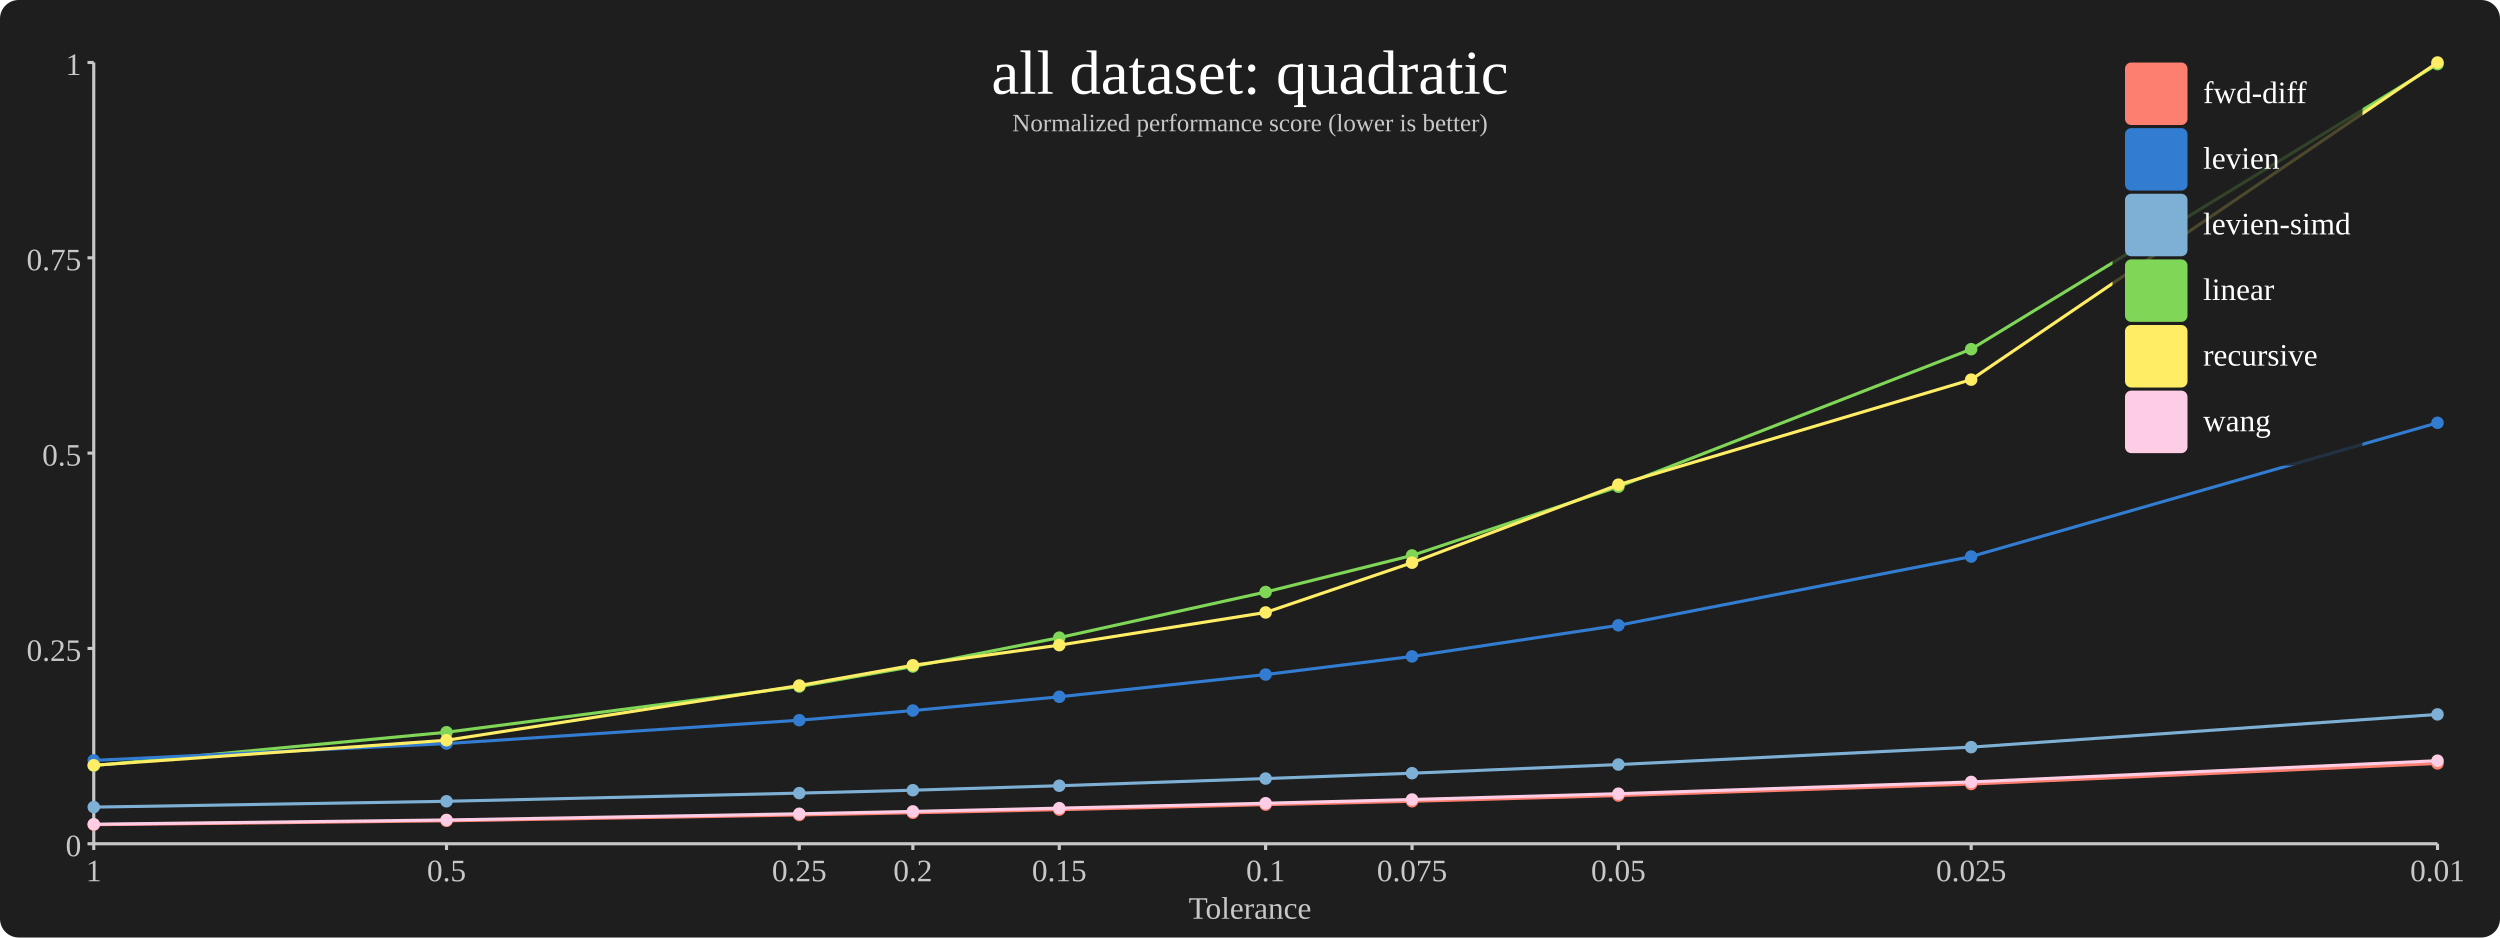
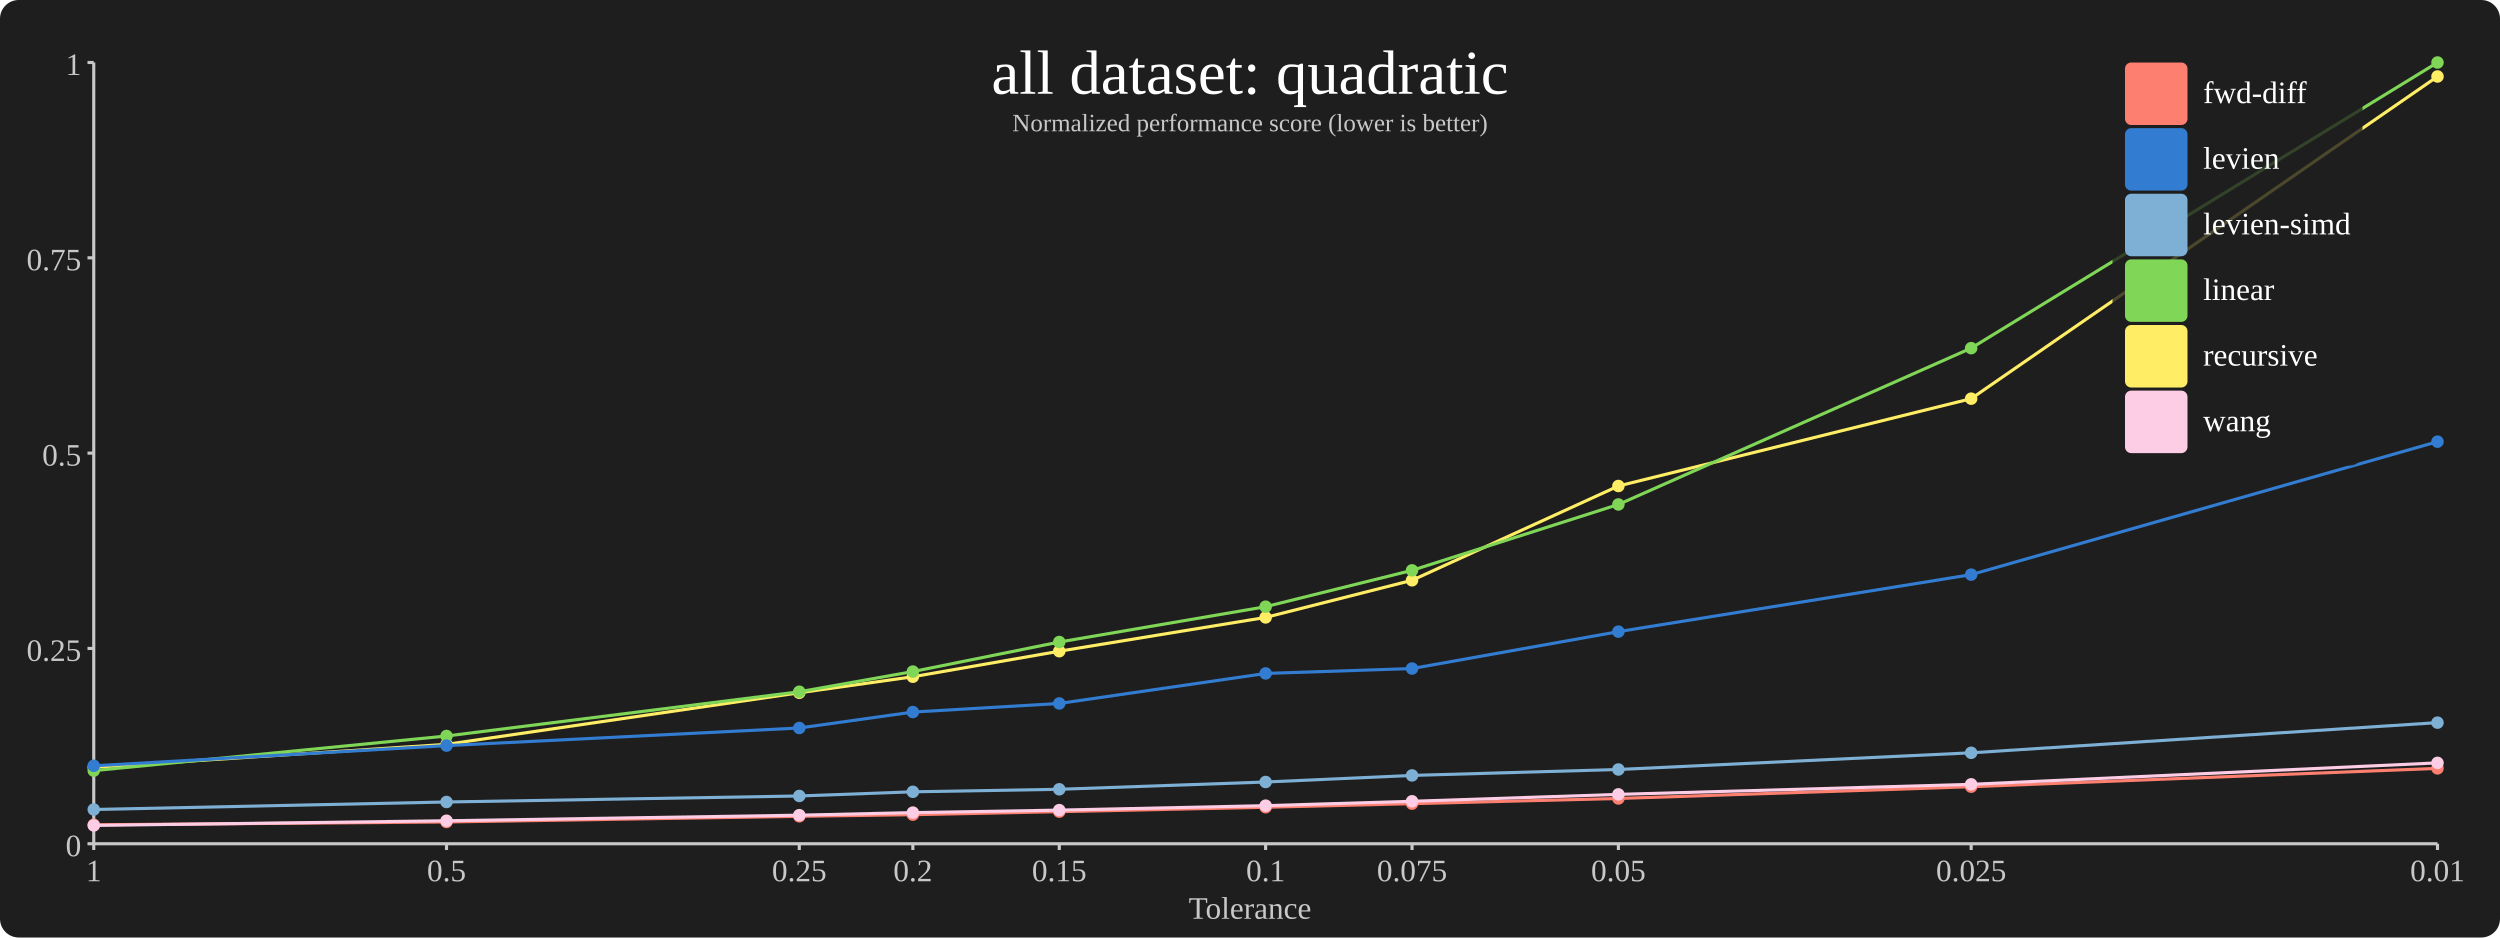
<svg xmlns="http://www.w3.org/2000/svg" viewBox="0 0 800 300">
  <rect x="0" y="0" width="800" height="300" ry="6" style="fill:rgb(30,30,30);stroke:none;fill-opacity:1;stroke-opacity:1;" />
  <path d="M 30 20 L 30 270" style="stroke:rgb(200,200,200);stroke-width:1" />
  <path d="M 30 270 L 780 270" style="stroke:rgb(200,200,200);stroke-width:1" />
  <path d="M 780 270 L 780 272" style="stroke:rgb(200,200,200);stroke-width:1" />
  <text x="780" y="282" style="font-size:10px;fill:rgb(200,200,200);text-anchor:middle;text-align:center;"> 0.01 </text>
  <path d="M 630.772 270 L 630.772 272" style="stroke:rgb(200,200,200);stroke-width:1" />
  <text x="630.772" y="282" style="font-size:10px;fill:rgb(200,200,200);text-anchor:middle;text-align:center;"> 0.025 </text>
  <path d="M 517.886 270 L 517.886 272" style="stroke:rgb(200,200,200);stroke-width:1" />
  <text x="517.886" y="282" style="font-size:10px;fill:rgb(200,200,200);text-anchor:middle;text-align:center;"> 0.05 </text>
  <path d="M 451.852 270 L 451.852 272" style="stroke:rgb(200,200,200);stroke-width:1" />
  <text x="451.852" y="282" style="font-size:10px;fill:rgb(200,200,200);text-anchor:middle;text-align:center;"> 0.075 </text>
  <path d="M 405 270 L 405 272" style="stroke:rgb(200,200,200);stroke-width:1" />
  <text x="405" y="282" style="font-size:10px;fill:rgb(200,200,200);text-anchor:middle;text-align:center;"> 0.1 </text>
  <path d="M 338.966 270 L 338.966 272" style="stroke:rgb(200,200,200);stroke-width:1" />
  <text x="338.966" y="282" style="font-size:10px;fill:rgb(200,200,200);text-anchor:middle;text-align:center;"> 0.15 </text>
  <path d="M 292.114 270 L 292.114 272" style="stroke:rgb(200,200,200);stroke-width:1" />
  <text x="292.114" y="282" style="font-size:10px;fill:rgb(200,200,200);text-anchor:middle;text-align:center;"> 0.2 </text>
  <path d="M 255.773 270 L 255.773 272" style="stroke:rgb(200,200,200);stroke-width:1" />
  <text x="255.773" y="282" style="font-size:10px;fill:rgb(200,200,200);text-anchor:middle;text-align:center;"> 0.25 </text>
  <path d="M 142.886 270 L 142.886 272" style="stroke:rgb(200,200,200);stroke-width:1" />
  <text x="142.886" y="282" style="font-size:10px;fill:rgb(200,200,200);text-anchor:middle;text-align:center;"> 0.5 </text>
  <path d="M 30 270 L 30 272" style="stroke:rgb(200,200,200);stroke-width:1" />
  <text x="30" y="282" style="font-size:10px;fill:rgb(200,200,200);text-anchor:middle;text-align:center;"> 1 </text>
  <path d="M 28 270 L 30 270" style="stroke:rgb(200,200,200);stroke-width:1" />
  <text x="26" y="274" style="font-size:10px;fill:rgb(200,200,200);text-anchor:end;text-align:right;"> 0 </text>
  <path d="M 28 207.5 L 30 207.5" style="stroke:rgb(200,200,200);stroke-width:1" />
  <text x="26" y="211.5" style="font-size:10px;fill:rgb(200,200,200);text-anchor:end;text-align:right;"> 0.25 </text>
  <path d="M 28 145 L 30 145" style="stroke:rgb(200,200,200);stroke-width:1" />
  <text x="26" y="149" style="font-size:10px;fill:rgb(200,200,200);text-anchor:end;text-align:right;"> 0.5 </text>
  <path d="M 28 82.5 L 30 82.5" style="stroke:rgb(200,200,200);stroke-width:1" />
  <text x="26" y="86.5" style="font-size:10px;fill:rgb(200,200,200);text-anchor:end;text-align:right;"> 0.75 </text>
  <path d="M 28 20 L 30 20" style="stroke:rgb(200,200,200);stroke-width:1" />
  <text x="26" y="24" style="font-size:10px;fill:rgb(200,200,200);text-anchor:end;text-align:right;"> 1 </text>
  <text x="400" y="294" style="font-size:10px;fill:rgb(200,200,200);text-anchor:middle;text-align:center;"> Tolerance </text>
-   <circle cx="780" cy="20.523" r="2" style="fill:rgb(128,214,87);stroke:none;fill-opacity:1;stroke-opacity:1;" />
-   <path d="M 780 20.523 L 630.772 111.737" style="stroke:rgb(128,214,87);stroke-width:1" />
-   <circle cx="630.772" cy="111.737" r="2" style="fill:rgb(128,214,87);stroke:none;fill-opacity:1;stroke-opacity:1;" />
-   <path d="M 630.772 111.737 L 517.886 155.743" style="stroke:rgb(128,214,87);stroke-width:1" />
-   <circle cx="517.886" cy="155.743" r="2" style="fill:rgb(128,214,87);stroke:none;fill-opacity:1;stroke-opacity:1;" />
-   <path d="M 517.886 155.743 L 451.852 177.743" style="stroke:rgb(128,214,87);stroke-width:1" />
-   <circle cx="451.852" cy="177.743" r="2" style="fill:rgb(128,214,87);stroke:none;fill-opacity:1;stroke-opacity:1;" />
-   <path d="M 451.852 177.743 L 405 189.445" style="stroke:rgb(128,214,87);stroke-width:1" />
-   <circle cx="405" cy="189.445" r="2" style="fill:rgb(128,214,87);stroke:none;fill-opacity:1;stroke-opacity:1;" />
-   <path d="M 405 189.445 L 338.966 204.04" style="stroke:rgb(128,214,87);stroke-width:1" />
-   <circle cx="338.966" cy="204.04" r="2" style="fill:rgb(128,214,87);stroke:none;fill-opacity:1;stroke-opacity:1;" />
-   <path d="M 338.966 204.04 L 292.114 213.292" style="stroke:rgb(128,214,87);stroke-width:1" />
-   <circle cx="292.114" cy="213.292" r="2" style="fill:rgb(128,214,87);stroke:none;fill-opacity:1;stroke-opacity:1;" />
-   <path d="M 292.114 213.292 L 255.773 219.692" style="stroke:rgb(128,214,87);stroke-width:1" />
-   <circle cx="255.773" cy="219.692" r="2" style="fill:rgb(128,214,87);stroke:none;fill-opacity:1;stroke-opacity:1;" />
-   <path d="M 255.773 219.692 L 142.886 234.317" style="stroke:rgb(128,214,87);stroke-width:1" />
-   <circle cx="142.886" cy="234.317" r="2" style="fill:rgb(128,214,87);stroke:none;fill-opacity:1;stroke-opacity:1;" />
-   <path d="M 142.886 234.317 L 30 244.978" style="stroke:rgb(128,214,87);stroke-width:1" />
-   <circle cx="30" cy="244.978" r="2" style="fill:rgb(128,214,87);stroke:none;fill-opacity:1;stroke-opacity:1;" />
-   <circle cx="780" cy="244.295" r="2" style="fill:rgb(253,127,111);stroke:none;fill-opacity:1;stroke-opacity:1;" />
-   <path d="M 780 244.295 L 630.772 250.885" style="stroke:rgb(253,127,111);stroke-width:1" />
-   <circle cx="630.772" cy="250.885" r="2" style="fill:rgb(253,127,111);stroke:none;fill-opacity:1;stroke-opacity:1;" />
-   <path d="M 630.772 250.885 L 517.886 254.572" style="stroke:rgb(253,127,111);stroke-width:1" />
-   <circle cx="517.886" cy="254.572" r="2" style="fill:rgb(253,127,111);stroke:none;fill-opacity:1;stroke-opacity:1;" />
-   <path d="M 517.886 254.572 L 451.852 256.405" style="stroke:rgb(253,127,111);stroke-width:1" />
-   <circle cx="451.852" cy="256.405" r="2" style="fill:rgb(253,127,111);stroke:none;fill-opacity:1;stroke-opacity:1;" />
-   <path d="M 451.852 256.405 L 405 257.483" style="stroke:rgb(253,127,111);stroke-width:1" />
-   <circle cx="405" cy="257.483" r="2" style="fill:rgb(253,127,111);stroke:none;fill-opacity:1;stroke-opacity:1;" />
-   <path d="M 405 257.483 L 338.966 259.085" style="stroke:rgb(253,127,111);stroke-width:1" />
-   <circle cx="338.966" cy="259.085" r="2" style="fill:rgb(253,127,111);stroke:none;fill-opacity:1;stroke-opacity:1;" />
-   <path d="M 338.966 259.085 L 292.114 260.08" style="stroke:rgb(253,127,111);stroke-width:1" />
-   <circle cx="292.114" cy="260.08" r="2" style="fill:rgb(253,127,111);stroke:none;fill-opacity:1;stroke-opacity:1;" />
-   <path d="M 292.114 260.08 L 255.773 260.78" style="stroke:rgb(253,127,111);stroke-width:1" />
-   <circle cx="255.773" cy="260.78" r="2" style="fill:rgb(253,127,111);stroke:none;fill-opacity:1;stroke-opacity:1;" />
-   <path d="M 255.773 260.78 L 142.886 262.658" style="stroke:rgb(253,127,111);stroke-width:1" />
-   <circle cx="142.886" cy="262.658" r="2" style="fill:rgb(253,127,111);stroke:none;fill-opacity:1;stroke-opacity:1;" />
-   <path d="M 142.886 262.658 L 30 263.895" style="stroke:rgb(253,127,111);stroke-width:1" />
-   <circle cx="30" cy="263.895" r="2" style="fill:rgb(253,127,111);stroke:none;fill-opacity:1;stroke-opacity:1;" />
-   <circle cx="780" cy="135.292" r="2" style="fill:rgb(50,125,209);stroke:none;fill-opacity:1;stroke-opacity:1;" />
-   <path d="M 780 135.292 L 630.772 178.097" style="stroke:rgb(50,125,209);stroke-width:1" />
-   <circle cx="630.772" cy="178.097" r="2" style="fill:rgb(50,125,209);stroke:none;fill-opacity:1;stroke-opacity:1;" />
-   <path d="M 630.772 178.097 L 517.886 200.097" style="stroke:rgb(50,125,209);stroke-width:1" />
-   <circle cx="517.886" cy="200.097" r="2" style="fill:rgb(50,125,209);stroke:none;fill-opacity:1;stroke-opacity:1;" />
-   <path d="M 517.886 200.097 L 451.852 210.055" style="stroke:rgb(50,125,209);stroke-width:1" />
-   <circle cx="451.852" cy="210.055" r="2" style="fill:rgb(50,125,209);stroke:none;fill-opacity:1;stroke-opacity:1;" />
-   <path d="M 451.852 210.055 L 405 215.853" style="stroke:rgb(50,125,209);stroke-width:1" />
-   <circle cx="405" cy="215.853" r="2" style="fill:rgb(50,125,209);stroke:none;fill-opacity:1;stroke-opacity:1;" />
-   <path d="M 405 215.853 L 338.966 222.972" style="stroke:rgb(50,125,209);stroke-width:1" />
-   <circle cx="338.966" cy="222.972" r="2" style="fill:rgb(50,125,209);stroke:none;fill-opacity:1;stroke-opacity:1;" />
-   <path d="M 338.966 222.972 L 292.114 227.375" style="stroke:rgb(50,125,209);stroke-width:1" />
-   <circle cx="292.114" cy="227.375" r="2" style="fill:rgb(50,125,209);stroke:none;fill-opacity:1;stroke-opacity:1;" />
-   <path d="M 292.114 227.375 L 255.773 230.465" style="stroke:rgb(50,125,209);stroke-width:1" />
-   <circle cx="255.773" cy="230.465" r="2" style="fill:rgb(50,125,209);stroke:none;fill-opacity:1;stroke-opacity:1;" />
-   <path d="M 255.773 230.465 L 142.886 237.947" style="stroke:rgb(50,125,209);stroke-width:1" />
-   <circle cx="142.886" cy="237.947" r="2" style="fill:rgb(50,125,209);stroke:none;fill-opacity:1;stroke-opacity:1;" />
-   <path d="M 142.886 237.947 L 30 243.327" style="stroke:rgb(50,125,209);stroke-width:1" />
-   <circle cx="30" cy="243.327" r="2" style="fill:rgb(50,125,209);stroke:none;fill-opacity:1;stroke-opacity:1;" />
-   <circle cx="780" cy="228.605" r="2" style="fill:rgb(126,176,213);stroke:none;fill-opacity:1;stroke-opacity:1;" />
-   <path d="M 780 228.605 L 630.772 239.08" style="stroke:rgb(126,176,213);stroke-width:1" />
-   <circle cx="630.772" cy="239.08" r="2" style="fill:rgb(126,176,213);stroke:none;fill-opacity:1;stroke-opacity:1;" />
-   <path d="M 630.772 239.08 L 517.886 244.655" style="stroke:rgb(126,176,213);stroke-width:1" />
-   <circle cx="517.886" cy="244.655" r="2" style="fill:rgb(126,176,213);stroke:none;fill-opacity:1;stroke-opacity:1;" />
-   <path d="M 517.886 244.655 L 451.852 247.42" style="stroke:rgb(126,176,213);stroke-width:1" />
-   <circle cx="451.852" cy="247.42" r="2" style="fill:rgb(126,176,213);stroke:none;fill-opacity:1;stroke-opacity:1;" />
-   <path d="M 451.852 247.42 L 405 249.135" style="stroke:rgb(126,176,213);stroke-width:1" />
-   <circle cx="405" cy="249.135" r="2" style="fill:rgb(126,176,213);stroke:none;fill-opacity:1;stroke-opacity:1;" />
-   <path d="M 405 249.135 L 338.966 251.433" style="stroke:rgb(126,176,213);stroke-width:1" />
-   <circle cx="338.966" cy="251.433" r="2" style="fill:rgb(126,176,213);stroke:none;fill-opacity:1;stroke-opacity:1;" />
-   <path d="M 338.966 251.433 L 292.114 252.865" style="stroke:rgb(126,176,213);stroke-width:1" />
-   <circle cx="292.114" cy="252.865" r="2" style="fill:rgb(126,176,213);stroke:none;fill-opacity:1;stroke-opacity:1;" />
-   <path d="M 292.114 252.865 L 255.773 253.795" style="stroke:rgb(126,176,213);stroke-width:1" />
-   <circle cx="255.773" cy="253.795" r="2" style="fill:rgb(126,176,213);stroke:none;fill-opacity:1;stroke-opacity:1;" />
-   <path d="M 255.773 253.795 L 142.886 256.41" style="stroke:rgb(126,176,213);stroke-width:1" />
-   <circle cx="142.886" cy="256.41" r="2" style="fill:rgb(126,176,213);stroke:none;fill-opacity:1;stroke-opacity:1;" />
-   <path d="M 142.886 256.41 L 30 258.277" style="stroke:rgb(126,176,213);stroke-width:1" />
-   <circle cx="30" cy="258.277" r="2" style="fill:rgb(126,176,213);stroke:none;fill-opacity:1;stroke-opacity:1;" />
-   <circle cx="780" cy="243.428" r="2" style="fill:rgb(253,204,229);stroke:none;fill-opacity:1;stroke-opacity:1;" />
-   <path d="M 780 243.428 L 630.772 250.218" style="stroke:rgb(253,204,229);stroke-width:1" />
-   <circle cx="630.772" cy="250.218" r="2" style="fill:rgb(253,204,229);stroke:none;fill-opacity:1;stroke-opacity:1;" />
-   <path d="M 630.772 250.218 L 517.886 253.982" style="stroke:rgb(253,204,229);stroke-width:1" />
-   <circle cx="517.886" cy="253.982" r="2" style="fill:rgb(253,204,229);stroke:none;fill-opacity:1;stroke-opacity:1;" />
-   <path d="M 517.886 253.982 L 451.852 255.84" style="stroke:rgb(253,204,229);stroke-width:1" />
-   <circle cx="451.852" cy="255.84" r="2" style="fill:rgb(253,204,229);stroke:none;fill-opacity:1;stroke-opacity:1;" />
-   <path d="M 451.852 255.84 L 405 257.03" style="stroke:rgb(253,204,229);stroke-width:1" />
-   <circle cx="405" cy="257.03" r="2" style="fill:rgb(253,204,229);stroke:none;fill-opacity:1;stroke-opacity:1;" />
-   <path d="M 405 257.03 L 338.966 258.608" style="stroke:rgb(253,204,229);stroke-width:1" />
-   <circle cx="338.966" cy="258.608" r="2" style="fill:rgb(253,204,229);stroke:none;fill-opacity:1;stroke-opacity:1;" />
-   <path d="M 338.966 258.608 L 292.114 259.652" style="stroke:rgb(253,204,229);stroke-width:1" />
-   <circle cx="292.114" cy="259.652" r="2" style="fill:rgb(253,204,229);stroke:none;fill-opacity:1;stroke-opacity:1;" />
-   <path d="M 292.114 259.652 L 255.773 260.408" style="stroke:rgb(253,204,229);stroke-width:1" />
-   <circle cx="255.773" cy="260.408" r="2" style="fill:rgb(253,204,229);stroke:none;fill-opacity:1;stroke-opacity:1;" />
-   <path d="M 255.773 260.408 L 142.886 262.387" style="stroke:rgb(253,204,229);stroke-width:1" />
-   <circle cx="142.886" cy="262.387" r="2" style="fill:rgb(253,204,229);stroke:none;fill-opacity:1;stroke-opacity:1;" />
-   <path d="M 142.886 262.387 L 30 263.757" style="stroke:rgb(253,204,229);stroke-width:1" />
-   <circle cx="30" cy="263.757" r="2" style="fill:rgb(253,204,229);stroke:none;fill-opacity:1;stroke-opacity:1;" />
-   <circle cx="780" cy="20" r="2" style="fill:rgb(255,238,101);stroke:none;fill-opacity:1;stroke-opacity:1;" />
-   <path d="M 780 20 L 630.772 121.483" style="stroke:rgb(255,238,101);stroke-width:1" />
-   <circle cx="630.772" cy="121.483" r="2" style="fill:rgb(255,238,101);stroke:none;fill-opacity:1;stroke-opacity:1;" />
-   <path d="M 630.772 121.483 L 517.886 155.095" style="stroke:rgb(255,238,101);stroke-width:1" />
-   <circle cx="517.886" cy="155.095" r="2" style="fill:rgb(255,238,101);stroke:none;fill-opacity:1;stroke-opacity:1;" />
-   <path d="M 517.886 155.095 L 451.852 180.065" style="stroke:rgb(255,238,101);stroke-width:1" />
-   <circle cx="451.852" cy="180.065" r="2" style="fill:rgb(255,238,101);stroke:none;fill-opacity:1;stroke-opacity:1;" />
-   <path d="M 451.852 180.065 L 405 195.982" style="stroke:rgb(255,238,101);stroke-width:1" />
-   <circle cx="405" cy="195.982" r="2" style="fill:rgb(255,238,101);stroke:none;fill-opacity:1;stroke-opacity:1;" />
-   <path d="M 405 195.982 L 338.966 206.44" style="stroke:rgb(255,238,101);stroke-width:1" />
-   <circle cx="338.966" cy="206.44" r="2" style="fill:rgb(255,238,101);stroke:none;fill-opacity:1;stroke-opacity:1;" />
-   <path d="M 338.966 206.44 L 292.114 212.887" style="stroke:rgb(255,238,101);stroke-width:1" />
-   <circle cx="292.114" cy="212.887" r="2" style="fill:rgb(255,238,101);stroke:none;fill-opacity:1;stroke-opacity:1;" />
-   <path d="M 292.114 212.887 L 255.773 219.37" style="stroke:rgb(255,238,101);stroke-width:1" />
-   <circle cx="255.773" cy="219.37" r="2" style="fill:rgb(255,238,101);stroke:none;fill-opacity:1;stroke-opacity:1;" />
-   <path d="M 255.773 219.37 L 142.886 236.877" style="stroke:rgb(255,238,101);stroke-width:1" />
-   <circle cx="142.886" cy="236.877" r="2" style="fill:rgb(255,238,101);stroke:none;fill-opacity:1;stroke-opacity:1;" />
-   <path d="M 142.886 236.877 L 30 244.882" style="stroke:rgb(255,238,101);stroke-width:1" />
-   <circle cx="30" cy="244.882" r="2" style="fill:rgb(255,238,101);stroke:none;fill-opacity:1;stroke-opacity:1;" />
+   <circle cx="780" cy="245.875" r="2" style="fill:rgb(253,127,111);stroke:none;fill-opacity:1;stroke-opacity:1;" />
+   <path d="M 780 245.875 L 630.772 251.743" style="stroke:rgb(253,127,111);stroke-width:1" />
+   <circle cx="630.772" cy="251.743" r="2" style="fill:rgb(253,127,111);stroke:none;fill-opacity:1;stroke-opacity:1;" />
+   <path d="M 630.772 251.743 L 517.886 255.51" style="stroke:rgb(253,127,111);stroke-width:1" />
+   <circle cx="517.886" cy="255.51" r="2" style="fill:rgb(253,127,111);stroke:none;fill-opacity:1;stroke-opacity:1;" />
+   <path d="M 517.886 255.51 L 451.852 257.168" style="stroke:rgb(253,127,111);stroke-width:1" />
+   <circle cx="451.852" cy="257.168" r="2" style="fill:rgb(253,127,111);stroke:none;fill-opacity:1;stroke-opacity:1;" />
+   <path d="M 451.852 257.168 L 405 258.32" style="stroke:rgb(253,127,111);stroke-width:1" />
+   <circle cx="405" cy="258.32" r="2" style="fill:rgb(253,127,111);stroke:none;fill-opacity:1;stroke-opacity:1;" />
+   <path d="M 405 258.32 L 338.966 259.73" style="stroke:rgb(253,127,111);stroke-width:1" />
+   <circle cx="338.966" cy="259.73" r="2" style="fill:rgb(253,127,111);stroke:none;fill-opacity:1;stroke-opacity:1;" />
+   <path d="M 338.966 259.73 L 292.114 260.695" style="stroke:rgb(253,127,111);stroke-width:1" />
+   <circle cx="292.114" cy="260.695" r="2" style="fill:rgb(253,127,111);stroke:none;fill-opacity:1;stroke-opacity:1;" />
+   <path d="M 292.114 260.695 L 255.773 261.217" style="stroke:rgb(253,127,111);stroke-width:1" />
+   <circle cx="255.773" cy="261.217" r="2" style="fill:rgb(253,127,111);stroke:none;fill-opacity:1;stroke-opacity:1;" />
+   <path d="M 255.773 261.217 L 142.886 263.033" style="stroke:rgb(253,127,111);stroke-width:1" />
+   <circle cx="142.886" cy="263.033" r="2" style="fill:rgb(253,127,111);stroke:none;fill-opacity:1;stroke-opacity:1;" />
+   <path d="M 142.886 263.033 L 30 263.928" style="stroke:rgb(253,127,111);stroke-width:1" />
+   <circle cx="30" cy="263.928" r="2" style="fill:rgb(253,127,111);stroke:none;fill-opacity:1;stroke-opacity:1;" />
+   <circle cx="780" cy="24.473" r="2" style="fill:rgb(255,238,101);stroke:none;fill-opacity:1;stroke-opacity:1;" />
+   <path d="M 780 24.473 L 630.772 127.572" style="stroke:rgb(255,238,101);stroke-width:1" />
+   <circle cx="630.772" cy="127.572" r="2" style="fill:rgb(255,238,101);stroke:none;fill-opacity:1;stroke-opacity:1;" />
+   <path d="M 630.772 127.572 L 517.886 155.52" style="stroke:rgb(255,238,101);stroke-width:1" />
+   <circle cx="517.886" cy="155.52" r="2" style="fill:rgb(255,238,101);stroke:none;fill-opacity:1;stroke-opacity:1;" />
+   <path d="M 517.886 155.52 L 451.852 185.698" style="stroke:rgb(255,238,101);stroke-width:1" />
+   <circle cx="451.852" cy="185.698" r="2" style="fill:rgb(255,238,101);stroke:none;fill-opacity:1;stroke-opacity:1;" />
+   <path d="M 451.852 185.698 L 405 197.573" style="stroke:rgb(255,238,101);stroke-width:1" />
+   <circle cx="405" cy="197.573" r="2" style="fill:rgb(255,238,101);stroke:none;fill-opacity:1;stroke-opacity:1;" />
+   <path d="M 405 197.573 L 338.966 208.387" style="stroke:rgb(255,238,101);stroke-width:1" />
+   <circle cx="338.966" cy="208.387" r="2" style="fill:rgb(255,238,101);stroke:none;fill-opacity:1;stroke-opacity:1;" />
+   <path d="M 338.966 208.387 L 292.114 216.555" style="stroke:rgb(255,238,101);stroke-width:1" />
+   <circle cx="292.114" cy="216.555" r="2" style="fill:rgb(255,238,101);stroke:none;fill-opacity:1;stroke-opacity:1;" />
+   <path d="M 292.114 216.555 L 255.773 221.685" style="stroke:rgb(255,238,101);stroke-width:1" />
+   <circle cx="255.773" cy="221.685" r="2" style="fill:rgb(255,238,101);stroke:none;fill-opacity:1;stroke-opacity:1;" />
+   <path d="M 255.773 221.685 L 142.886 238.188" style="stroke:rgb(255,238,101);stroke-width:1" />
+   <circle cx="142.886" cy="238.188" r="2" style="fill:rgb(255,238,101);stroke:none;fill-opacity:1;stroke-opacity:1;" />
+   <path d="M 142.886 238.188 L 30 245.55" style="stroke:rgb(255,238,101);stroke-width:1" />
+   <circle cx="30" cy="245.55" r="2" style="fill:rgb(255,238,101);stroke:none;fill-opacity:1;stroke-opacity:1;" />
+   <circle cx="780" cy="244.12" r="2" style="fill:rgb(253,204,229);stroke:none;fill-opacity:1;stroke-opacity:1;" />
+   <path d="M 780 244.12 L 630.772 250.985" style="stroke:rgb(253,204,229);stroke-width:1" />
+   <circle cx="630.772" cy="250.985" r="2" style="fill:rgb(253,204,229);stroke:none;fill-opacity:1;stroke-opacity:1;" />
+   <path d="M 630.772 250.985 L 517.886 254.202" style="stroke:rgb(253,204,229);stroke-width:1" />
+   <circle cx="517.886" cy="254.202" r="2" style="fill:rgb(253,204,229);stroke:none;fill-opacity:1;stroke-opacity:1;" />
+   <path d="M 517.886 254.202 L 451.852 256.41" style="stroke:rgb(253,204,229);stroke-width:1" />
+   <circle cx="451.852" cy="256.41" r="2" style="fill:rgb(253,204,229);stroke:none;fill-opacity:1;stroke-opacity:1;" />
+   <path d="M 451.852 256.41 L 405 257.81" style="stroke:rgb(253,204,229);stroke-width:1" />
+   <circle cx="405" cy="257.81" r="2" style="fill:rgb(253,204,229);stroke:none;fill-opacity:1;stroke-opacity:1;" />
+   <path d="M 405 257.81 L 338.966 259.238" style="stroke:rgb(253,204,229);stroke-width:1" />
+   <circle cx="338.966" cy="259.238" r="2" style="fill:rgb(253,204,229);stroke:none;fill-opacity:1;stroke-opacity:1;" />
+   <path d="M 338.966 259.238 L 292.114 260.035" style="stroke:rgb(253,204,229);stroke-width:1" />
+   <circle cx="292.114" cy="260.035" r="2" style="fill:rgb(253,204,229);stroke:none;fill-opacity:1;stroke-opacity:1;" />
+   <path d="M 292.114 260.035 L 255.773 260.855" style="stroke:rgb(253,204,229);stroke-width:1" />
+   <circle cx="255.773" cy="260.855" r="2" style="fill:rgb(253,204,229);stroke:none;fill-opacity:1;stroke-opacity:1;" />
+   <path d="M 255.773 260.855 L 142.886 262.64" style="stroke:rgb(253,204,229);stroke-width:1" />
+   <circle cx="142.886" cy="262.64" r="2" style="fill:rgb(253,204,229);stroke:none;fill-opacity:1;stroke-opacity:1;" />
+   <path d="M 142.886 262.64 L 30 264.14" style="stroke:rgb(253,204,229);stroke-width:1" />
+   <circle cx="30" cy="264.14" r="2" style="fill:rgb(253,204,229);stroke:none;fill-opacity:1;stroke-opacity:1;" />
+   <circle cx="780" cy="231.243" r="2" style="fill:rgb(126,176,213);stroke:none;fill-opacity:1;stroke-opacity:1;" />
+   <path d="M 780 231.243 L 630.772 240.897" style="stroke:rgb(126,176,213);stroke-width:1" />
+   <circle cx="630.772" cy="240.897" r="2" style="fill:rgb(126,176,213);stroke:none;fill-opacity:1;stroke-opacity:1;" />
+   <path d="M 630.772 240.897 L 517.886 246.235" style="stroke:rgb(126,176,213);stroke-width:1" />
+   <circle cx="517.886" cy="246.235" r="2" style="fill:rgb(126,176,213);stroke:none;fill-opacity:1;stroke-opacity:1;" />
+   <path d="M 517.886 246.235 L 451.852 248.135" style="stroke:rgb(126,176,213);stroke-width:1" />
+   <circle cx="451.852" cy="248.135" r="2" style="fill:rgb(126,176,213);stroke:none;fill-opacity:1;stroke-opacity:1;" />
+   <path d="M 451.852 248.135 L 405 250.24" style="stroke:rgb(126,176,213);stroke-width:1" />
+   <circle cx="405" cy="250.24" r="2" style="fill:rgb(126,176,213);stroke:none;fill-opacity:1;stroke-opacity:1;" />
+   <path d="M 405 250.24 L 338.966 252.57" style="stroke:rgb(126,176,213);stroke-width:1" />
+   <circle cx="338.966" cy="252.57" r="2" style="fill:rgb(126,176,213);stroke:none;fill-opacity:1;stroke-opacity:1;" />
+   <path d="M 338.966 252.57 L 292.114 253.377" style="stroke:rgb(126,176,213);stroke-width:1" />
+   <circle cx="292.114" cy="253.377" r="2" style="fill:rgb(126,176,213);stroke:none;fill-opacity:1;stroke-opacity:1;" />
+   <path d="M 292.114 253.377 L 255.773 254.713" style="stroke:rgb(126,176,213);stroke-width:1" />
+   <circle cx="255.773" cy="254.713" r="2" style="fill:rgb(126,176,213);stroke:none;fill-opacity:1;stroke-opacity:1;" />
+   <path d="M 255.773 254.713 L 142.886 256.635" style="stroke:rgb(126,176,213);stroke-width:1" />
+   <circle cx="142.886" cy="256.635" r="2" style="fill:rgb(126,176,213);stroke:none;fill-opacity:1;stroke-opacity:1;" />
+   <path d="M 142.886 256.635 L 30 259.038" style="stroke:rgb(126,176,213);stroke-width:1" />
+   <circle cx="30" cy="259.038" r="2" style="fill:rgb(126,176,213);stroke:none;fill-opacity:1;stroke-opacity:1;" />
+   <circle cx="780" cy="20" r="2" style="fill:rgb(128,214,87);stroke:none;fill-opacity:1;stroke-opacity:1;" />
+   <path d="M 780 20 L 630.772 111.407" style="stroke:rgb(128,214,87);stroke-width:1" />
+   <circle cx="630.772" cy="111.407" r="2" style="fill:rgb(128,214,87);stroke:none;fill-opacity:1;stroke-opacity:1;" />
+   <path d="M 630.772 111.407 L 517.886 161.425" style="stroke:rgb(128,214,87);stroke-width:1" />
+   <circle cx="517.886" cy="161.425" r="2" style="fill:rgb(128,214,87);stroke:none;fill-opacity:1;stroke-opacity:1;" />
+   <path d="M 517.886 161.425 L 451.852 182.507" style="stroke:rgb(128,214,87);stroke-width:1" />
+   <circle cx="451.852" cy="182.507" r="2" style="fill:rgb(128,214,87);stroke:none;fill-opacity:1;stroke-opacity:1;" />
+   <path d="M 451.852 182.507 L 405 194.14" style="stroke:rgb(128,214,87);stroke-width:1" />
+   <circle cx="405" cy="194.14" r="2" style="fill:rgb(128,214,87);stroke:none;fill-opacity:1;stroke-opacity:1;" />
+   <path d="M 405 194.14 L 338.966 205.445" style="stroke:rgb(128,214,87);stroke-width:1" />
+   <circle cx="338.966" cy="205.445" r="2" style="fill:rgb(128,214,87);stroke:none;fill-opacity:1;stroke-opacity:1;" />
+   <path d="M 338.966 205.445 L 292.114 214.9" style="stroke:rgb(128,214,87);stroke-width:1" />
+   <circle cx="292.114" cy="214.9" r="2" style="fill:rgb(128,214,87);stroke:none;fill-opacity:1;stroke-opacity:1;" />
+   <path d="M 292.114 214.9 L 255.773 221.357" style="stroke:rgb(128,214,87);stroke-width:1" />
+   <circle cx="255.773" cy="221.357" r="2" style="fill:rgb(128,214,87);stroke:none;fill-opacity:1;stroke-opacity:1;" />
+   <path d="M 255.773 221.357 L 142.886 235.518" style="stroke:rgb(128,214,87);stroke-width:1" />
+   <circle cx="142.886" cy="235.518" r="2" style="fill:rgb(128,214,87);stroke:none;fill-opacity:1;stroke-opacity:1;" />
+   <path d="M 142.886 235.518 L 30 246.603" style="stroke:rgb(128,214,87);stroke-width:1" />
+   <circle cx="30" cy="246.603" r="2" style="fill:rgb(128,214,87);stroke:none;fill-opacity:1;stroke-opacity:1;" />
+   <circle cx="780" cy="141.33" r="2" style="fill:rgb(50,125,209);stroke:none;fill-opacity:1;stroke-opacity:1;" />
+   <path d="M 780 141.33 L 630.772 183.88" style="stroke:rgb(50,125,209);stroke-width:1" />
+   <circle cx="630.772" cy="183.88" r="2" style="fill:rgb(50,125,209);stroke:none;fill-opacity:1;stroke-opacity:1;" />
+   <path d="M 630.772 183.88 L 517.886 202.123" style="stroke:rgb(50,125,209);stroke-width:1" />
+   <circle cx="517.886" cy="202.123" r="2" style="fill:rgb(50,125,209);stroke:none;fill-opacity:1;stroke-opacity:1;" />
+   <path d="M 517.886 202.123 L 451.852 213.93" style="stroke:rgb(50,125,209);stroke-width:1" />
+   <circle cx="451.852" cy="213.93" r="2" style="fill:rgb(50,125,209);stroke:none;fill-opacity:1;stroke-opacity:1;" />
+   <path d="M 451.852 213.93 L 405 215.5" style="stroke:rgb(50,125,209);stroke-width:1" />
+   <circle cx="405" cy="215.5" r="2" style="fill:rgb(50,125,209);stroke:none;fill-opacity:1;stroke-opacity:1;" />
+   <path d="M 405 215.5 L 338.966 225.105" style="stroke:rgb(50,125,209);stroke-width:1" />
+   <circle cx="338.966" cy="225.105" r="2" style="fill:rgb(50,125,209);stroke:none;fill-opacity:1;stroke-opacity:1;" />
+   <path d="M 338.966 225.105 L 292.114 227.857" style="stroke:rgb(50,125,209);stroke-width:1" />
+   <circle cx="292.114" cy="227.857" r="2" style="fill:rgb(50,125,209);stroke:none;fill-opacity:1;stroke-opacity:1;" />
+   <path d="M 292.114 227.857 L 255.773 232.955" style="stroke:rgb(50,125,209);stroke-width:1" />
+   <circle cx="255.773" cy="232.955" r="2" style="fill:rgb(50,125,209);stroke:none;fill-opacity:1;stroke-opacity:1;" />
+   <path d="M 255.773 232.955 L 142.886 238.597" style="stroke:rgb(50,125,209);stroke-width:1" />
+   <circle cx="142.886" cy="238.597" r="2" style="fill:rgb(50,125,209);stroke:none;fill-opacity:1;stroke-opacity:1;" />
+   <path d="M 142.886 238.597 L 30 245.053" style="stroke:rgb(50,125,209);stroke-width:1" />
+   <circle cx="30" cy="245.053" r="2" style="fill:rgb(50,125,209);stroke:none;fill-opacity:1;stroke-opacity:1;" />
  <rect x="676" y="16" width="80" height="133" ry="4" style="fill:rgb(30,30,30);stroke:none;fill-opacity:0.8;stroke-opacity:1;" />
  <rect x="680" y="20" width="20" height="20" ry="2" style="fill:rgb(253,127,111);stroke:none;fill-opacity:1;stroke-opacity:1;" />
  <text x="705" y="33" style="font-size:10px;fill:rgb(255,255,255);text-anchor:start;text-align:left;"> fwd-diff </text>
  <rect x="680" y="41" width="20" height="20" ry="2" style="fill:rgb(50,125,209);stroke:none;fill-opacity:1;stroke-opacity:1;" />
  <text x="705" y="54" style="font-size:10px;fill:rgb(255,255,255);text-anchor:start;text-align:left;"> levien </text>
  <rect x="680" y="62" width="20" height="20" ry="2" style="fill:rgb(126,176,213);stroke:none;fill-opacity:1;stroke-opacity:1;" />
  <text x="705" y="75" style="font-size:10px;fill:rgb(255,255,255);text-anchor:start;text-align:left;"> levien-simd </text>
  <rect x="680" y="83" width="20" height="20" ry="2" style="fill:rgb(128,214,87);stroke:none;fill-opacity:1;stroke-opacity:1;" />
  <text x="705" y="96" style="font-size:10px;fill:rgb(255,255,255);text-anchor:start;text-align:left;"> linear </text>
  <rect x="680" y="104" width="20" height="20" ry="2" style="fill:rgb(255,238,101);stroke:none;fill-opacity:1;stroke-opacity:1;" />
  <text x="705" y="117" style="font-size:10px;fill:rgb(255,255,255);text-anchor:start;text-align:left;"> recursive </text>
  <rect x="680" y="125" width="20" height="20" ry="2" style="fill:rgb(253,204,229);stroke:none;fill-opacity:1;stroke-opacity:1;" />
  <text x="705" y="138" style="font-size:10px;fill:rgb(255,255,255);text-anchor:start;text-align:left;"> wang </text>
  <text x="400" y="30" style="font-size:20px;fill:rgb(255,255,255);text-anchor:middle;text-align:center;"> all dataset: quadratic </text>
  <text x="400" y="42" style="font-size:8px;fill:rgb(200,200,200);text-anchor:middle;text-align:center;"> Normalized performance score (lower is better) </text>
</svg>
